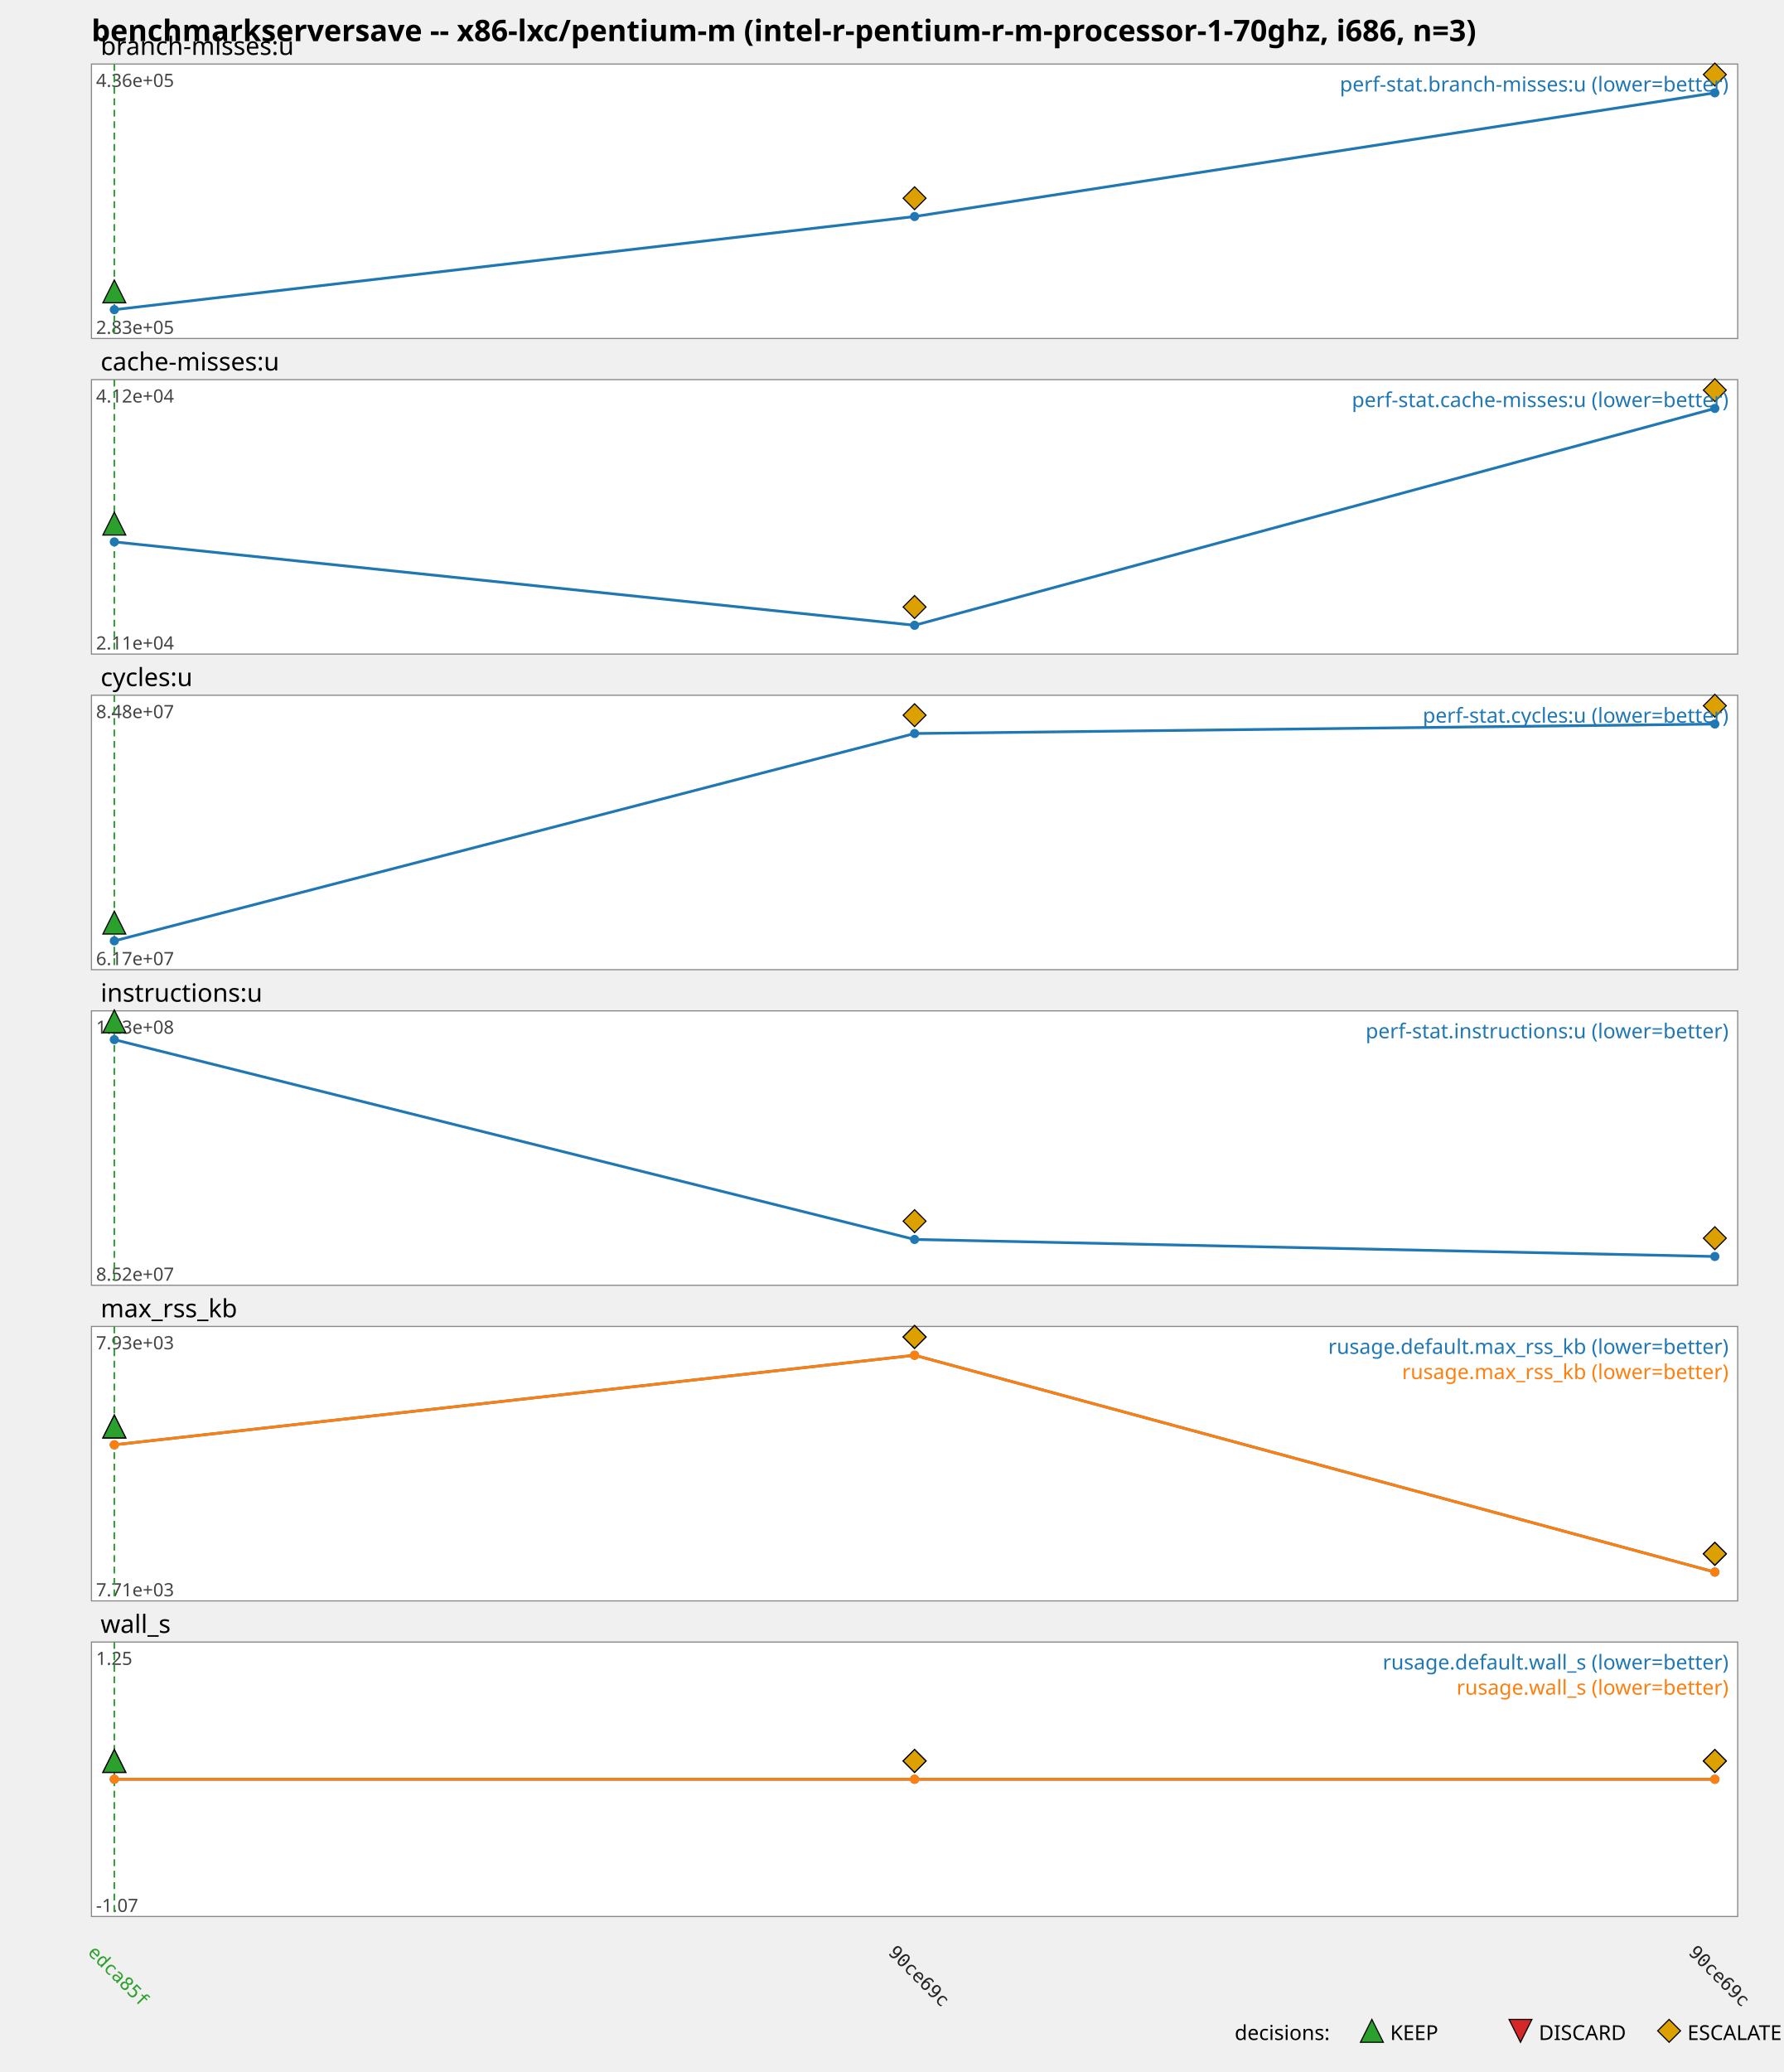
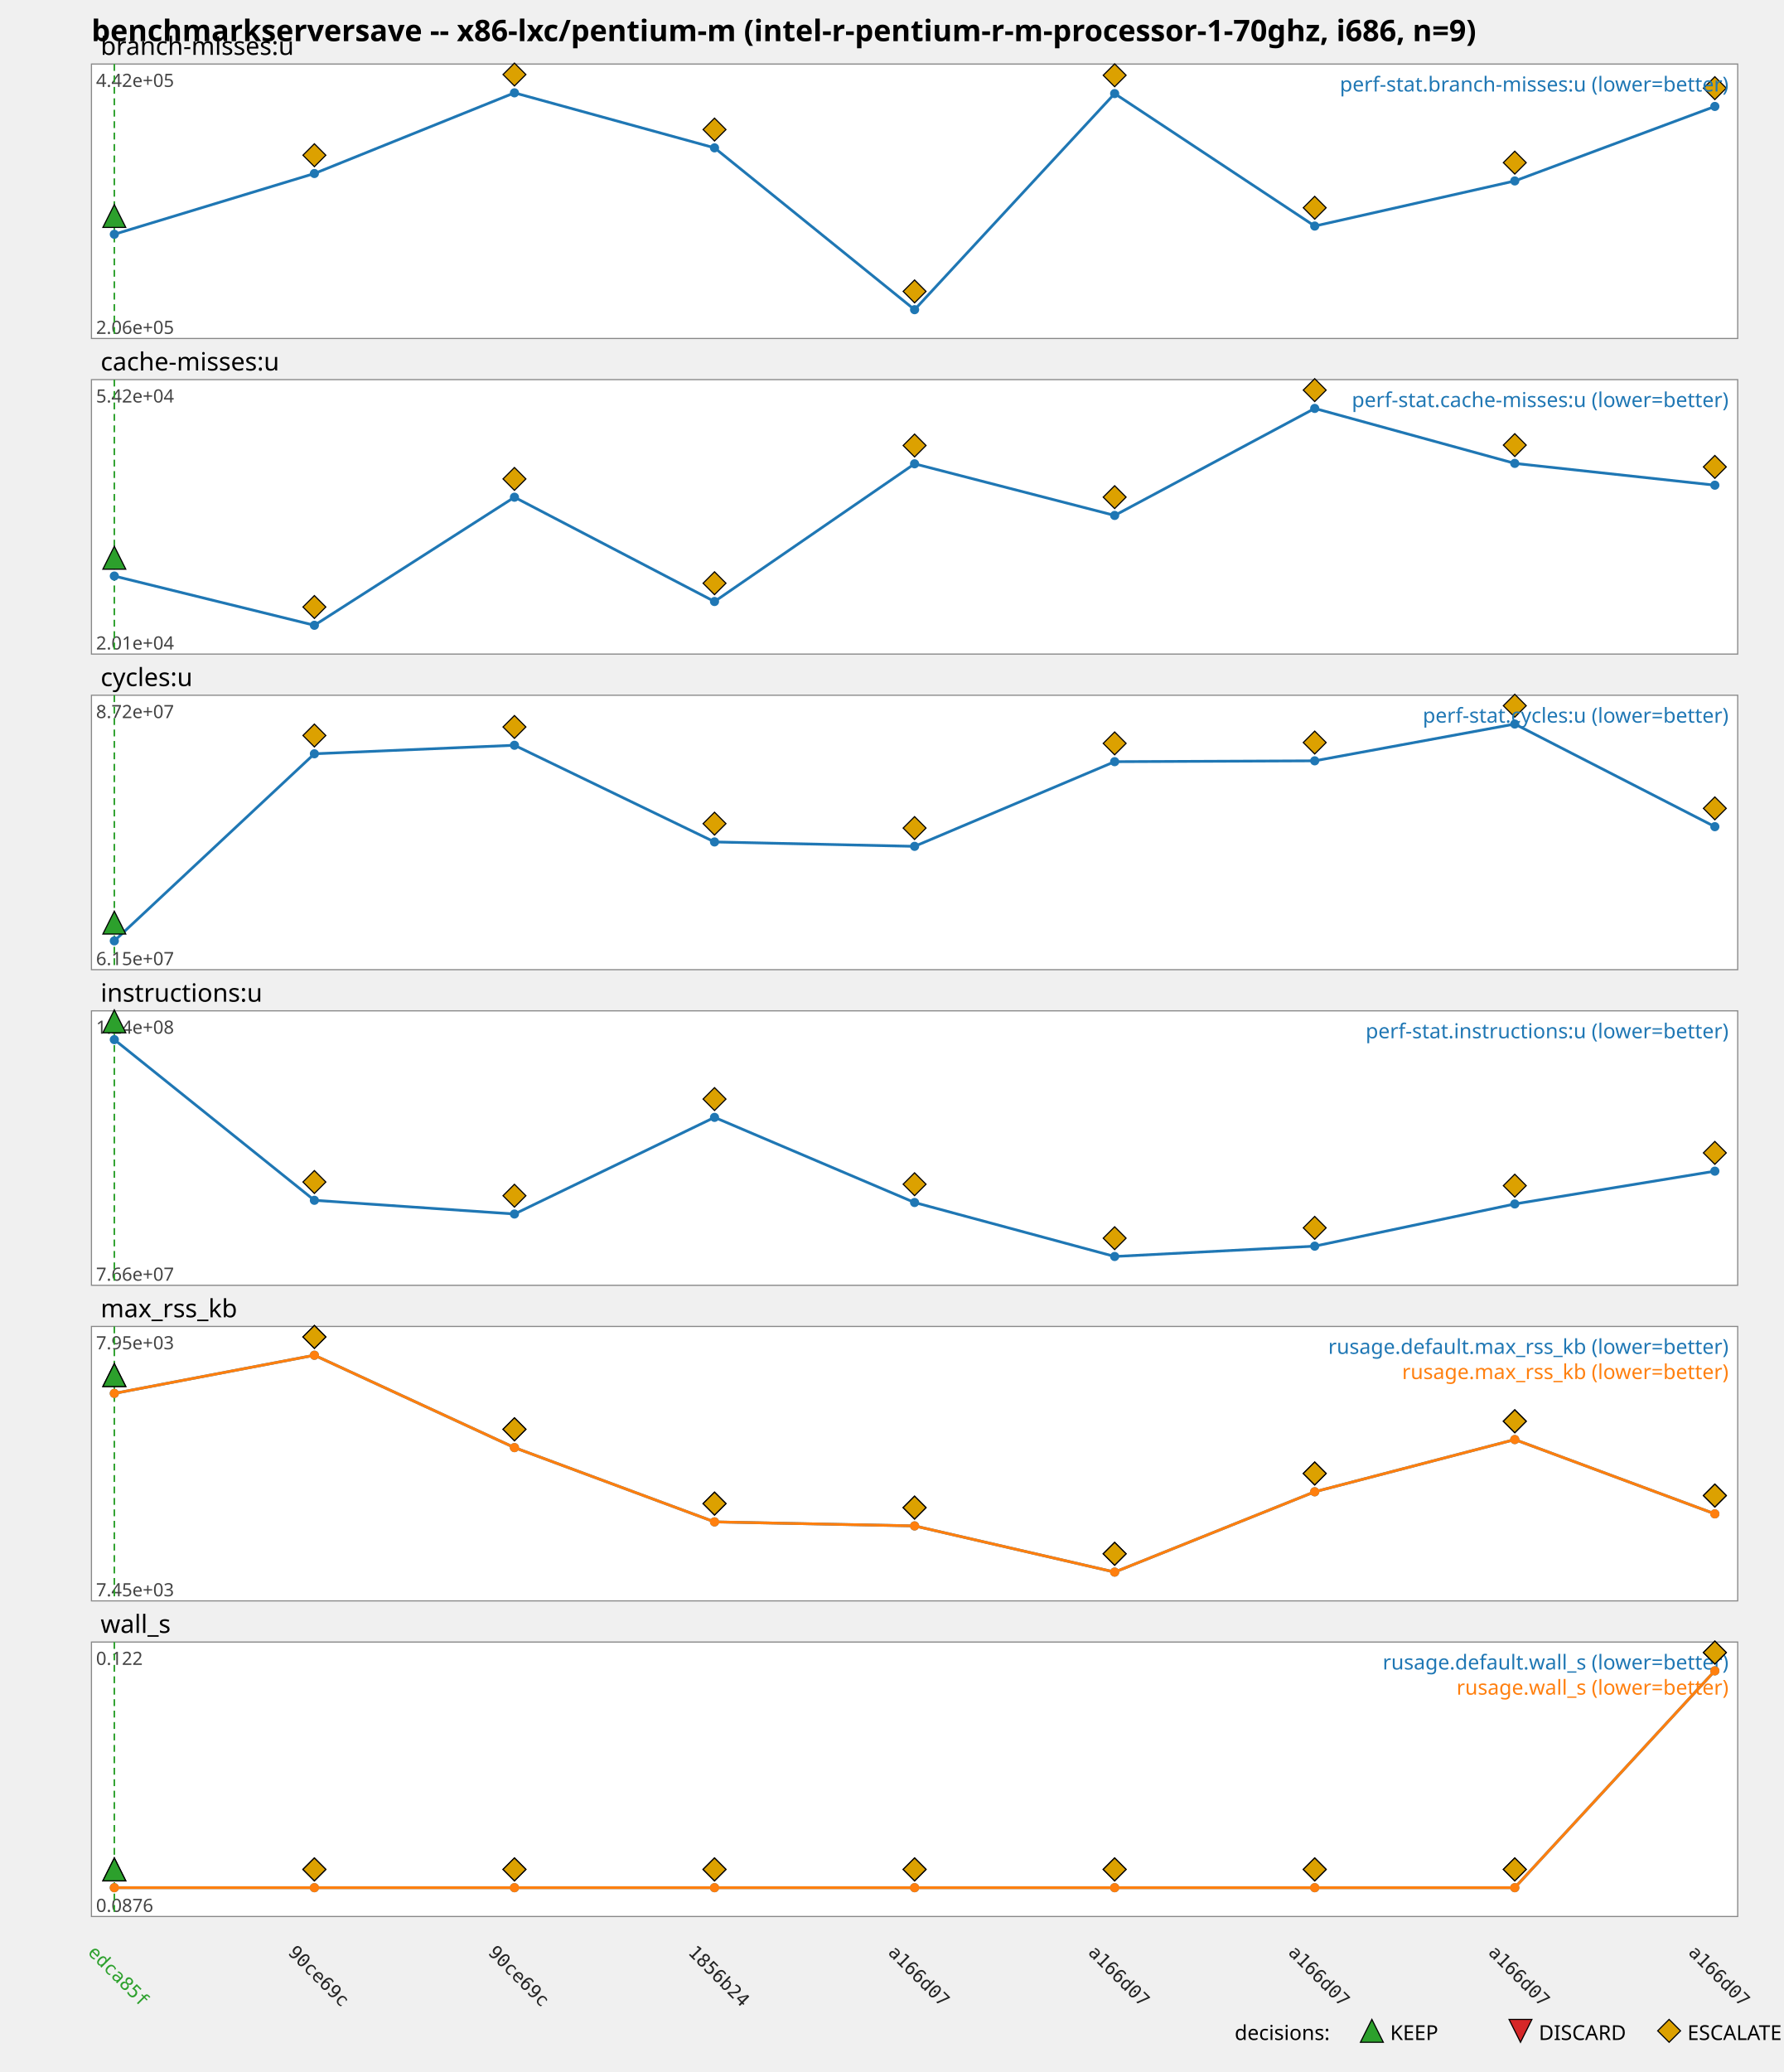
<svg xmlns="http://www.w3.org/2000/svg" version="1.1" width="780" height="906" viewBox="0 0 780 906">
-   <text x="40" y="18" font-size="13" font-family="sans-serif" font-weight="bold">benchmarkserversave -- x86-lxc/pentium-m (intel-r-pentium-r-m-processor-1-70ghz, i686, n=3)</text>
+   <text x="40" y="18" font-size="13" font-family="sans-serif" font-weight="bold">benchmarkserversave -- x86-lxc/pentium-m (intel-r-pentium-r-m-processor-1-70ghz, i686, n=9)</text>
  <g transform="translate(40,28)">
    <rect x="0" y="0" width="720" height="120" fill="white" stroke="#888" stroke-width="0.5" />
    <text x="4" y="-4" font-size="11" font-family="sans-serif">branch-misses:u</text>
-     <text x="2" y="10" font-size="8" fill="#444" font-family="sans-serif">4.36e+05</text>
-     <text x="2" y="118" font-size="8" fill="#444" font-family="sans-serif">2.83e+05</text>
-     <line x1="10.0" y1="0" x2="10.0" y2="120" stroke="#2ca02c" stroke-width="0.7" stroke-dasharray="3,2" />
-     <polyline points="10.0,107.41 360.0,66.68 710.0,12.59" fill="none" stroke="#1f77b4" stroke-width="1.2" />
+     <text x="2" y="10" font-size="8" fill="#444" font-family="sans-serif">4.42e+05</text>
+     <text x="2" y="118" font-size="8" fill="#444" font-family="sans-serif">2.06e+05</text>
+     <line x1="10.0" y1="0" x2="10.0" y2="120" stroke="#2ca02c" stroke-width="0.7" stroke-dasharray="3,2" />
+     <polyline points="10.0,74.44 97.5,47.87 185.0,12.59 272.5,36.65 360.0,107.41 447.5,12.92 535.0,70.85 622.5,51.12 710.0,18.54" fill="none" stroke="#1f77b4" stroke-width="1.2" />
+     <circle cx="10.0" cy="74.44" r="2" fill="#1f77b4" />
+     <polygon points="10.0,61.44 5.0,71.44 15.0,71.44" fill="#2ca02c" stroke="black" stroke-width="0.5" />
+     <circle cx="97.5" cy="47.87" r="2" fill="#1f77b4" />
+     <polygon points="97.5,34.867 102.5,39.867 97.5,44.867 92.5,39.867" fill="#dca100" stroke="black" stroke-width="0.5" />
+     <circle cx="185.0" cy="12.59" r="2" fill="#1f77b4" />
+     <polygon points="185.0,-0.414 190.0,4.586 185.0,9.586 180.0,4.586" fill="#dca100" stroke="black" stroke-width="0.5" />
+     <circle cx="272.5" cy="36.65" r="2" fill="#1f77b4" />
+     <polygon points="272.5,23.653 277.5,28.653 272.5,33.653 267.5,28.653" fill="#dca100" stroke="black" stroke-width="0.5" />
+     <circle cx="360.0" cy="107.41" r="2" fill="#1f77b4" />
+     <polygon points="360.0,94.414 365.0,99.414 360.0,104.414 355.0,99.414" fill="#dca100" stroke="black" stroke-width="0.5" />
+     <circle cx="447.5" cy="12.92" r="2" fill="#1f77b4" />
+     <polygon points="447.5,-0.08 452.5,4.92 447.5,9.92 442.5,4.92" fill="#dca100" stroke="black" stroke-width="0.5" />
+     <circle cx="535.0" cy="70.85" r="2" fill="#1f77b4" />
+     <polygon points="535.0,57.846 540.0,62.846 535.0,67.846 530.0,62.846" fill="#dca100" stroke="black" stroke-width="0.5" />
+     <circle cx="622.5" cy="51.12" r="2" fill="#1f77b4" />
+     <polygon points="622.5,38.116 627.5,43.116 622.5,48.116 617.5,43.116" fill="#dca100" stroke="black" stroke-width="0.5" />
+     <circle cx="710.0" cy="18.54" r="2" fill="#1f77b4" />
+     <polygon points="710.0,5.543 715.0,10.543 710.0,15.543 705.0,10.543" fill="#dca100" stroke="black" stroke-width="0.5" />
+     <text x="716" y="12" font-size="9" text-anchor="end" fill="#1f77b4" font-family="sans-serif">perf-stat.branch-misses:u (lower=better)</text>
+   </g>
+   <g transform="translate(40,166)">
+     <rect x="0" y="0" width="720" height="120" fill="white" stroke="#888" stroke-width="0.5" />
+     <text x="4" y="-4" font-size="11" font-family="sans-serif">cache-misses:u</text>
+     <text x="2" y="10" font-size="8" fill="#444" font-family="sans-serif">5.42e+04</text>
+     <text x="2" y="118" font-size="8" fill="#444" font-family="sans-serif">2.01e+04</text>
+     <line x1="10.0" y1="0" x2="10.0" y2="120" stroke="#2ca02c" stroke-width="0.7" stroke-dasharray="3,2" />
+     <polyline points="10.0,85.88 97.5,107.41 185.0,51.41 272.5,97.02 360.0,36.80 447.5,59.38 535.0,12.59 622.5,36.62 710.0,46.15" fill="none" stroke="#1f77b4" stroke-width="1.2" />
+     <circle cx="10.0" cy="85.88" r="2" fill="#1f77b4" />
+     <polygon points="10.0,72.88 5.0,82.88 15.0,82.88" fill="#2ca02c" stroke="black" stroke-width="0.5" />
+     <circle cx="97.5" cy="107.41" r="2" fill="#1f77b4" />
+     <polygon points="97.5,94.414 102.5,99.414 97.5,104.414 92.5,99.414" fill="#dca100" stroke="black" stroke-width="0.5" />
+     <circle cx="185.0" cy="51.41" r="2" fill="#1f77b4" />
+     <polygon points="185.0,38.414 190.0,43.414 185.0,48.414 180.0,43.414" fill="#dca100" stroke="black" stroke-width="0.5" />
+     <circle cx="272.5" cy="97.02" r="2" fill="#1f77b4" />
+     <polygon points="272.5,84.024 277.5,89.024 272.5,94.024 267.5,89.024" fill="#dca100" stroke="black" stroke-width="0.5" />
+     <circle cx="360.0" cy="36.80" r="2" fill="#1f77b4" />
+     <polygon points="360.0,23.797 365.0,28.797 360.0,33.797 355.0,28.797" fill="#dca100" stroke="black" stroke-width="0.5" />
+     <circle cx="447.5" cy="59.38" r="2" fill="#1f77b4" />
+     <polygon points="447.5,46.382 452.5,51.382 447.5,56.382 442.5,51.382" fill="#dca100" stroke="black" stroke-width="0.5" />
+     <circle cx="535.0" cy="12.59" r="2" fill="#1f77b4" />
+     <polygon points="535.0,-0.414 540.0,4.586 535.0,9.586 530.0,4.586" fill="#dca100" stroke="black" stroke-width="0.5" />
+     <circle cx="622.5" cy="36.62" r="2" fill="#1f77b4" />
+     <polygon points="622.5,23.623 627.5,28.623 622.5,33.623 617.5,28.623" fill="#dca100" stroke="black" stroke-width="0.5" />
+     <circle cx="710.0" cy="46.15" r="2" fill="#1f77b4" />
+     <polygon points="710.0,33.155 715.0,38.155 710.0,43.155 705.0,38.155" fill="#dca100" stroke="black" stroke-width="0.5" />
+     <text x="716" y="12" font-size="9" text-anchor="end" fill="#1f77b4" font-family="sans-serif">perf-stat.cache-misses:u (lower=better)</text>
+   </g>
+   <g transform="translate(40,304)">
+     <rect x="0" y="0" width="720" height="120" fill="white" stroke="#888" stroke-width="0.5" />
+     <text x="4" y="-4" font-size="11" font-family="sans-serif">cycles:u</text>
+     <text x="2" y="10" font-size="8" fill="#444" font-family="sans-serif">8.72e+07</text>
+     <text x="2" y="118" font-size="8" fill="#444" font-family="sans-serif">6.15e+07</text>
+     <line x1="10.0" y1="0" x2="10.0" y2="120" stroke="#2ca02c" stroke-width="0.7" stroke-dasharray="3,2" />
+     <polyline points="10.0,107.41 97.5,25.60 185.0,21.87 272.5,64.15 360.0,66.07 447.5,29.05 535.0,28.68 622.5,12.59 710.0,57.47" fill="none" stroke="#1f77b4" stroke-width="1.2" />
    <circle cx="10.0" cy="107.41" r="2" fill="#1f77b4" />
    <polygon points="10.0,94.414 5.0,104.414 15.0,104.414" fill="#2ca02c" stroke="black" stroke-width="0.5" />
-     <circle cx="360.0" cy="66.68" r="2" fill="#1f77b4" />
-     <polygon points="360.0,53.675 365.0,58.675 360.0,63.675 355.0,58.675" fill="#dca100" stroke="black" stroke-width="0.5" />
+     <circle cx="97.5" cy="25.60" r="2" fill="#1f77b4" />
+     <polygon points="97.5,12.6 102.5,17.6 97.5,22.6 92.5,17.6" fill="#dca100" stroke="black" stroke-width="0.5" />
+     <circle cx="185.0" cy="21.87" r="2" fill="#1f77b4" />
+     <polygon points="185.0,8.865 190.0,13.865 185.0,18.865 180.0,13.865" fill="#dca100" stroke="black" stroke-width="0.5" />
+     <circle cx="272.5" cy="64.15" r="2" fill="#1f77b4" />
+     <polygon points="272.5,51.145 277.5,56.145 272.5,61.145 267.5,56.145" fill="#dca100" stroke="black" stroke-width="0.5" />
+     <circle cx="360.0" cy="66.07" r="2" fill="#1f77b4" />
+     <polygon points="360.0,53.074 365.0,58.074 360.0,63.074 355.0,58.074" fill="#dca100" stroke="black" stroke-width="0.5" />
+     <circle cx="447.5" cy="29.05" r="2" fill="#1f77b4" />
+     <polygon points="447.5,16.05 452.5,21.05 447.5,26.05 442.5,21.05" fill="#dca100" stroke="black" stroke-width="0.5" />
+     <circle cx="535.0" cy="28.68" r="2" fill="#1f77b4" />
+     <polygon points="535.0,15.683 540.0,20.683 535.0,25.683 530.0,20.683" fill="#dca100" stroke="black" stroke-width="0.5" />
+     <circle cx="622.5" cy="12.59" r="2" fill="#1f77b4" />
+     <polygon points="622.5,-0.414 627.5,4.586 622.5,9.586 617.5,4.586" fill="#dca100" stroke="black" stroke-width="0.5" />
+     <circle cx="710.0" cy="57.47" r="2" fill="#1f77b4" />
+     <polygon points="710.0,44.468 715.0,49.468 710.0,54.468 705.0,49.468" fill="#dca100" stroke="black" stroke-width="0.5" />
+     <text x="716" y="12" font-size="9" text-anchor="end" fill="#1f77b4" font-family="sans-serif">perf-stat.cycles:u (lower=better)</text>
+   </g>
+   <g transform="translate(40,442)">
+     <rect x="0" y="0" width="720" height="120" fill="white" stroke="#888" stroke-width="0.5" />
+     <text x="4" y="-4" font-size="11" font-family="sans-serif">instructions:u</text>
+     <text x="2" y="10" font-size="8" fill="#444" font-family="sans-serif">1.24e+08</text>
+     <text x="2" y="118" font-size="8" fill="#444" font-family="sans-serif">7.66e+07</text>
+     <line x1="10.0" y1="0" x2="10.0" y2="120" stroke="#2ca02c" stroke-width="0.7" stroke-dasharray="3,2" />
+     <polyline points="10.0,12.59 97.5,82.84 185.0,88.84 272.5,46.58 360.0,83.81 447.5,107.41 535.0,102.89 622.5,84.44 710.0,70.10" fill="none" stroke="#1f77b4" stroke-width="1.2" />
+     <circle cx="10.0" cy="12.59" r="2" fill="#1f77b4" />
+     <polygon points="10.0,-0.414 5.0,9.586 15.0,9.586" fill="#2ca02c" stroke="black" stroke-width="0.5" />
+     <circle cx="97.5" cy="82.84" r="2" fill="#1f77b4" />
+     <polygon points="97.5,69.842 102.5,74.842 97.5,79.842 92.5,74.842" fill="#dca100" stroke="black" stroke-width="0.5" />
+     <circle cx="185.0" cy="88.84" r="2" fill="#1f77b4" />
+     <polygon points="185.0,75.836 190.0,80.836 185.0,85.836 180.0,80.836" fill="#dca100" stroke="black" stroke-width="0.5" />
+     <circle cx="272.5" cy="46.58" r="2" fill="#1f77b4" />
+     <polygon points="272.5,33.578 277.5,38.578 272.5,43.578 267.5,38.578" fill="#dca100" stroke="black" stroke-width="0.5" />
+     <circle cx="360.0" cy="83.81" r="2" fill="#1f77b4" />
+     <polygon points="360.0,70.814 365.0,75.814 360.0,80.814 355.0,75.814" fill="#dca100" stroke="black" stroke-width="0.5" />
+     <circle cx="447.5" cy="107.41" r="2" fill="#1f77b4" />
+     <polygon points="447.5,94.414 452.5,99.414 447.5,104.414 442.5,99.414" fill="#dca100" stroke="black" stroke-width="0.5" />
+     <circle cx="535.0" cy="102.89" r="2" fill="#1f77b4" />
+     <polygon points="535.0,89.89 540.0,94.89 535.0,99.89 530.0,94.89" fill="#dca100" stroke="black" stroke-width="0.5" />
+     <circle cx="622.5" cy="84.44" r="2" fill="#1f77b4" />
+     <polygon points="622.5,71.443 627.5,76.443 622.5,81.443 617.5,76.443" fill="#dca100" stroke="black" stroke-width="0.5" />
+     <circle cx="710.0" cy="70.10" r="2" fill="#1f77b4" />
+     <polygon points="710.0,57.102 715.0,62.102 710.0,67.102 705.0,62.102" fill="#dca100" stroke="black" stroke-width="0.5" />
+     <text x="716" y="12" font-size="9" text-anchor="end" fill="#1f77b4" font-family="sans-serif">perf-stat.instructions:u (lower=better)</text>
+   </g>
+   <g transform="translate(40,580)">
+     <rect x="0" y="0" width="720" height="120" fill="white" stroke="#888" stroke-width="0.5" />
+     <text x="4" y="-4" font-size="11" font-family="sans-serif">max_rss_kb</text>
+     <text x="2" y="10" font-size="8" fill="#444" font-family="sans-serif">7.95e+03</text>
+     <text x="2" y="118" font-size="8" fill="#444" font-family="sans-serif">7.45e+03</text>
+     <line x1="10.0" y1="0" x2="10.0" y2="120" stroke="#2ca02c" stroke-width="0.7" stroke-dasharray="3,2" />
+     <polyline points="10.0,29.27 97.5,12.59 185.0,52.98 272.5,85.46 360.0,87.22 447.5,107.41 535.0,72.29 622.5,49.46 710.0,81.95" fill="none" stroke="#1f77b4" stroke-width="1.2" />
+     <circle cx="10.0" cy="29.27" r="2" fill="#1f77b4" />
+     <polygon points="10.0,16.269 5.0,26.269 15.0,26.269" fill="#2ca02c" stroke="black" stroke-width="0.5" />
+     <circle cx="97.5" cy="12.59" r="2" fill="#1f77b4" />
+     <polygon points="97.5,-0.414 102.5,4.586 97.5,9.586 92.5,4.586" fill="#dca100" stroke="black" stroke-width="0.5" />
+     <circle cx="185.0" cy="52.98" r="2" fill="#1f77b4" />
+     <polygon points="185.0,39.976 190.0,44.976 185.0,49.976 180.0,44.976" fill="#dca100" stroke="black" stroke-width="0.5" />
+     <circle cx="272.5" cy="85.46" r="2" fill="#1f77b4" />
+     <polygon points="272.5,72.463 277.5,77.463 272.5,82.463 267.5,77.463" fill="#dca100" stroke="black" stroke-width="0.5" />
+     <circle cx="360.0" cy="87.22" r="2" fill="#1f77b4" />
+     <polygon points="360.0,74.219 365.0,79.219 360.0,84.219 355.0,79.219" fill="#dca100" stroke="black" stroke-width="0.5" />
+     <circle cx="447.5" cy="107.41" r="2" fill="#1f77b4" />
+     <polygon points="447.5,94.414 452.5,99.414 447.5,104.414 442.5,99.414" fill="#dca100" stroke="black" stroke-width="0.5" />
+     <circle cx="535.0" cy="72.29" r="2" fill="#1f77b4" />
+     <polygon points="535.0,59.292 540.0,64.292 535.0,69.292 530.0,64.292" fill="#dca100" stroke="black" stroke-width="0.5" />
+     <circle cx="622.5" cy="49.46" r="2" fill="#1f77b4" />
+     <polygon points="622.5,36.464 627.5,41.464 622.5,46.464 617.5,41.464" fill="#dca100" stroke="black" stroke-width="0.5" />
+     <circle cx="710.0" cy="81.95" r="2" fill="#1f77b4" />
+     <polygon points="710.0,68.951 715.0,73.951 710.0,78.951 705.0,73.951" fill="#dca100" stroke="black" stroke-width="0.5" />
+     <text x="716" y="12" font-size="9" text-anchor="end" fill="#1f77b4" font-family="sans-serif">rusage.default.max_rss_kb (lower=better)</text>
+     <polyline points="10.0,29.27 97.5,12.59 185.0,52.98 272.5,85.46 360.0,87.22 447.5,107.41 535.0,72.29 622.5,49.46 710.0,81.95" fill="none" stroke="#ff7f0e" stroke-width="1.2" />
+     <circle cx="10.0" cy="29.27" r="2" fill="#ff7f0e" />
+     <polygon points="10.0,16.269 5.0,26.269 15.0,26.269" fill="#2ca02c" stroke="black" stroke-width="0.5" />
+     <circle cx="97.5" cy="12.59" r="2" fill="#ff7f0e" />
+     <polygon points="97.5,-0.414 102.5,4.586 97.5,9.586 92.5,4.586" fill="#dca100" stroke="black" stroke-width="0.5" />
+     <circle cx="185.0" cy="52.98" r="2" fill="#ff7f0e" />
+     <polygon points="185.0,39.976 190.0,44.976 185.0,49.976 180.0,44.976" fill="#dca100" stroke="black" stroke-width="0.5" />
+     <circle cx="272.5" cy="85.46" r="2" fill="#ff7f0e" />
+     <polygon points="272.5,72.463 277.5,77.463 272.5,82.463 267.5,77.463" fill="#dca100" stroke="black" stroke-width="0.5" />
+     <circle cx="360.0" cy="87.22" r="2" fill="#ff7f0e" />
+     <polygon points="360.0,74.219 365.0,79.219 360.0,84.219 355.0,79.219" fill="#dca100" stroke="black" stroke-width="0.5" />
+     <circle cx="447.5" cy="107.41" r="2" fill="#ff7f0e" />
+     <polygon points="447.5,94.414 452.5,99.414 447.5,104.414 442.5,99.414" fill="#dca100" stroke="black" stroke-width="0.5" />
+     <circle cx="535.0" cy="72.29" r="2" fill="#ff7f0e" />
+     <polygon points="535.0,59.292 540.0,64.292 535.0,69.292 530.0,64.292" fill="#dca100" stroke="black" stroke-width="0.5" />
+     <circle cx="622.5" cy="49.46" r="2" fill="#ff7f0e" />
+     <polygon points="622.5,36.464 627.5,41.464 622.5,46.464 617.5,41.464" fill="#dca100" stroke="black" stroke-width="0.5" />
+     <circle cx="710.0" cy="81.95" r="2" fill="#ff7f0e" />
+     <polygon points="710.0,68.951 715.0,73.951 710.0,78.951 705.0,73.951" fill="#dca100" stroke="black" stroke-width="0.5" />
+     <text x="716" y="23" font-size="9" text-anchor="end" fill="#ff7f0e" font-family="sans-serif">rusage.max_rss_kb (lower=better)</text>
+   </g>
+   <g transform="translate(40,718)">
+     <rect x="0" y="0" width="720" height="120" fill="white" stroke="#888" stroke-width="0.5" />
+     <text x="4" y="-4" font-size="11" font-family="sans-serif">wall_s</text>
+     <text x="2" y="10" font-size="8" fill="#444" font-family="sans-serif">0.122</text>
+     <text x="2" y="118" font-size="8" fill="#444" font-family="sans-serif">0.0876</text>
+     <line x1="10.0" y1="0" x2="10.0" y2="120" stroke="#2ca02c" stroke-width="0.7" stroke-dasharray="3,2" />
+     <polyline points="10.0,107.41 97.5,107.41 185.0,107.41 272.5,107.41 360.0,107.41 447.5,107.41 535.0,107.41 622.5,107.41 710.0,12.59" fill="none" stroke="#1f77b4" stroke-width="1.2" />
+     <circle cx="10.0" cy="107.41" r="2" fill="#1f77b4" />
+     <polygon points="10.0,94.414 5.0,104.414 15.0,104.414" fill="#2ca02c" stroke="black" stroke-width="0.5" />
+     <circle cx="97.5" cy="107.41" r="2" fill="#1f77b4" />
+     <polygon points="97.5,94.414 102.5,99.414 97.5,104.414 92.5,99.414" fill="#dca100" stroke="black" stroke-width="0.5" />
+     <circle cx="185.0" cy="107.41" r="2" fill="#1f77b4" />
+     <polygon points="185.0,94.414 190.0,99.414 185.0,104.414 180.0,99.414" fill="#dca100" stroke="black" stroke-width="0.5" />
+     <circle cx="272.5" cy="107.41" r="2" fill="#1f77b4" />
+     <polygon points="272.5,94.414 277.5,99.414 272.5,104.414 267.5,99.414" fill="#dca100" stroke="black" stroke-width="0.5" />
+     <circle cx="360.0" cy="107.41" r="2" fill="#1f77b4" />
+     <polygon points="360.0,94.414 365.0,99.414 360.0,104.414 355.0,99.414" fill="#dca100" stroke="black" stroke-width="0.5" />
+     <circle cx="447.5" cy="107.41" r="2" fill="#1f77b4" />
+     <polygon points="447.5,94.414 452.5,99.414 447.5,104.414 442.5,99.414" fill="#dca100" stroke="black" stroke-width="0.5" />
+     <circle cx="535.0" cy="107.41" r="2" fill="#1f77b4" />
+     <polygon points="535.0,94.414 540.0,99.414 535.0,104.414 530.0,99.414" fill="#dca100" stroke="black" stroke-width="0.5" />
+     <circle cx="622.5" cy="107.41" r="2" fill="#1f77b4" />
+     <polygon points="622.5,94.414 627.5,99.414 622.5,104.414 617.5,99.414" fill="#dca100" stroke="black" stroke-width="0.5" />
    <circle cx="710.0" cy="12.59" r="2" fill="#1f77b4" />
    <polygon points="710.0,-0.414 715.0,4.586 710.0,9.586 705.0,4.586" fill="#dca100" stroke="black" stroke-width="0.5" />
-     <text x="716" y="12" font-size="9" text-anchor="end" fill="#1f77b4" font-family="sans-serif">perf-stat.branch-misses:u (lower=better)</text>
-   </g>
-   <g transform="translate(40,166)">
-     <rect x="0" y="0" width="720" height="120" fill="white" stroke="#888" stroke-width="0.5" />
-     <text x="4" y="-4" font-size="11" font-family="sans-serif">cache-misses:u</text>
-     <text x="2" y="10" font-size="8" fill="#444" font-family="sans-serif">4.12e+04</text>
-     <text x="2" y="118" font-size="8" fill="#444" font-family="sans-serif">2.11e+04</text>
-     <line x1="10.0" y1="0" x2="10.0" y2="120" stroke="#2ca02c" stroke-width="0.7" stroke-dasharray="3,2" />
-     <polyline points="10.0,70.95 360.0,107.41 710.0,12.59" fill="none" stroke="#1f77b4" stroke-width="1.2" />
-     <circle cx="10.0" cy="70.95" r="2" fill="#1f77b4" />
-     <polygon points="10.0,57.948 5.0,67.948 15.0,67.948" fill="#2ca02c" stroke="black" stroke-width="0.5" />
-     <circle cx="360.0" cy="107.41" r="2" fill="#1f77b4" />
+     <text x="716" y="12" font-size="9" text-anchor="end" fill="#1f77b4" font-family="sans-serif">rusage.default.wall_s (lower=better)</text>
+     <polyline points="10.0,107.41 97.5,107.41 185.0,107.41 272.5,107.41 360.0,107.41 447.5,107.41 535.0,107.41 622.5,107.41 710.0,12.59" fill="none" stroke="#ff7f0e" stroke-width="1.2" />
+     <circle cx="10.0" cy="107.41" r="2" fill="#ff7f0e" />
+     <polygon points="10.0,94.414 5.0,104.414 15.0,104.414" fill="#2ca02c" stroke="black" stroke-width="0.5" />
+     <circle cx="97.5" cy="107.41" r="2" fill="#ff7f0e" />
+     <polygon points="97.5,94.414 102.5,99.414 97.5,104.414 92.5,99.414" fill="#dca100" stroke="black" stroke-width="0.5" />
+     <circle cx="185.0" cy="107.41" r="2" fill="#ff7f0e" />
+     <polygon points="185.0,94.414 190.0,99.414 185.0,104.414 180.0,99.414" fill="#dca100" stroke="black" stroke-width="0.5" />
+     <circle cx="272.5" cy="107.41" r="2" fill="#ff7f0e" />
+     <polygon points="272.5,94.414 277.5,99.414 272.5,104.414 267.5,99.414" fill="#dca100" stroke="black" stroke-width="0.5" />
+     <circle cx="360.0" cy="107.41" r="2" fill="#ff7f0e" />
    <polygon points="360.0,94.414 365.0,99.414 360.0,104.414 355.0,99.414" fill="#dca100" stroke="black" stroke-width="0.5" />
-     <circle cx="710.0" cy="12.59" r="2" fill="#1f77b4" />
+     <circle cx="447.5" cy="107.41" r="2" fill="#ff7f0e" />
+     <polygon points="447.5,94.414 452.5,99.414 447.5,104.414 442.5,99.414" fill="#dca100" stroke="black" stroke-width="0.5" />
+     <circle cx="535.0" cy="107.41" r="2" fill="#ff7f0e" />
+     <polygon points="535.0,94.414 540.0,99.414 535.0,104.414 530.0,99.414" fill="#dca100" stroke="black" stroke-width="0.5" />
+     <circle cx="622.5" cy="107.41" r="2" fill="#ff7f0e" />
+     <polygon points="622.5,94.414 627.5,99.414 622.5,104.414 617.5,99.414" fill="#dca100" stroke="black" stroke-width="0.5" />
+     <circle cx="710.0" cy="12.59" r="2" fill="#ff7f0e" />
    <polygon points="710.0,-0.414 715.0,4.586 710.0,9.586 705.0,4.586" fill="#dca100" stroke="black" stroke-width="0.5" />
-     <text x="716" y="12" font-size="9" text-anchor="end" fill="#1f77b4" font-family="sans-serif">perf-stat.cache-misses:u (lower=better)</text>
-   </g>
-   <g transform="translate(40,304)">
-     <rect x="0" y="0" width="720" height="120" fill="white" stroke="#888" stroke-width="0.5" />
-     <text x="4" y="-4" font-size="11" font-family="sans-serif">cycles:u</text>
-     <text x="2" y="10" font-size="8" fill="#444" font-family="sans-serif">8.48e+07</text>
-     <text x="2" y="118" font-size="8" fill="#444" font-family="sans-serif">6.17e+07</text>
-     <line x1="10.0" y1="0" x2="10.0" y2="120" stroke="#2ca02c" stroke-width="0.7" stroke-dasharray="3,2" />
-     <polyline points="10.0,107.41 360.0,16.73 710.0,12.59" fill="none" stroke="#1f77b4" stroke-width="1.2" />
-     <circle cx="10.0" cy="107.41" r="2" fill="#1f77b4" />
-     <polygon points="10.0,94.414 5.0,104.414 15.0,104.414" fill="#2ca02c" stroke="black" stroke-width="0.5" />
-     <circle cx="360.0" cy="16.73" r="2" fill="#1f77b4" />
-     <polygon points="360.0,3.726 365.0,8.726 360.0,13.726 355.0,8.726" fill="#dca100" stroke="black" stroke-width="0.5" />
-     <circle cx="710.0" cy="12.59" r="2" fill="#1f77b4" />
-     <polygon points="710.0,-0.414 715.0,4.586 710.0,9.586 705.0,4.586" fill="#dca100" stroke="black" stroke-width="0.5" />
-     <text x="716" y="12" font-size="9" text-anchor="end" fill="#1f77b4" font-family="sans-serif">perf-stat.cycles:u (lower=better)</text>
-   </g>
-   <g transform="translate(40,442)">
-     <rect x="0" y="0" width="720" height="120" fill="white" stroke="#888" stroke-width="0.5" />
-     <text x="4" y="-4" font-size="11" font-family="sans-serif">instructions:u</text>
-     <text x="2" y="10" font-size="8" fill="#444" font-family="sans-serif">1.23e+08</text>
-     <text x="2" y="118" font-size="8" fill="#444" font-family="sans-serif">8.52e+07</text>
-     <line x1="10.0" y1="0" x2="10.0" y2="120" stroke="#2ca02c" stroke-width="0.7" stroke-dasharray="3,2" />
-     <polyline points="10.0,12.59 360.0,99.96 710.0,107.41" fill="none" stroke="#1f77b4" stroke-width="1.2" />
-     <circle cx="10.0" cy="12.59" r="2" fill="#1f77b4" />
-     <polygon points="10.0,-0.414 5.0,9.586 15.0,9.586" fill="#2ca02c" stroke="black" stroke-width="0.5" />
-     <circle cx="360.0" cy="99.96" r="2" fill="#1f77b4" />
-     <polygon points="360.0,86.96 365.0,91.96 360.0,96.96 355.0,91.96" fill="#dca100" stroke="black" stroke-width="0.5" />
-     <circle cx="710.0" cy="107.41" r="2" fill="#1f77b4" />
-     <polygon points="710.0,94.414 715.0,99.414 710.0,104.414 705.0,99.414" fill="#dca100" stroke="black" stroke-width="0.5" />
-     <text x="716" y="12" font-size="9" text-anchor="end" fill="#1f77b4" font-family="sans-serif">perf-stat.instructions:u (lower=better)</text>
-   </g>
-   <g transform="translate(40,580)">
-     <rect x="0" y="0" width="720" height="120" fill="white" stroke="#888" stroke-width="0.5" />
-     <text x="4" y="-4" font-size="11" font-family="sans-serif">max_rss_kb</text>
-     <text x="2" y="10" font-size="8" fill="#444" font-family="sans-serif">7.93e+03</text>
-     <text x="2" y="118" font-size="8" fill="#444" font-family="sans-serif">7.71e+03</text>
-     <line x1="10.0" y1="0" x2="10.0" y2="120" stroke="#2ca02c" stroke-width="0.7" stroke-dasharray="3,2" />
-     <polyline points="10.0,51.75 360.0,12.59 710.0,107.41" fill="none" stroke="#1f77b4" stroke-width="1.2" />
-     <circle cx="10.0" cy="51.75" r="2" fill="#1f77b4" />
-     <polygon points="10.0,38.754 5.0,48.754 15.0,48.754" fill="#2ca02c" stroke="black" stroke-width="0.5" />
-     <circle cx="360.0" cy="12.59" r="2" fill="#1f77b4" />
-     <polygon points="360.0,-0.414 365.0,4.586 360.0,9.586 355.0,4.586" fill="#dca100" stroke="black" stroke-width="0.5" />
-     <circle cx="710.0" cy="107.41" r="2" fill="#1f77b4" />
-     <polygon points="710.0,94.414 715.0,99.414 710.0,104.414 705.0,99.414" fill="#dca100" stroke="black" stroke-width="0.5" />
-     <text x="716" y="12" font-size="9" text-anchor="end" fill="#1f77b4" font-family="sans-serif">rusage.default.max_rss_kb (lower=better)</text>
-     <polyline points="10.0,51.75 360.0,12.59 710.0,107.41" fill="none" stroke="#ff7f0e" stroke-width="1.2" />
-     <circle cx="10.0" cy="51.75" r="2" fill="#ff7f0e" />
-     <polygon points="10.0,38.754 5.0,48.754 15.0,48.754" fill="#2ca02c" stroke="black" stroke-width="0.5" />
-     <circle cx="360.0" cy="12.59" r="2" fill="#ff7f0e" />
-     <polygon points="360.0,-0.414 365.0,4.586 360.0,9.586 355.0,4.586" fill="#dca100" stroke="black" stroke-width="0.5" />
-     <circle cx="710.0" cy="107.41" r="2" fill="#ff7f0e" />
-     <polygon points="710.0,94.414 715.0,99.414 710.0,104.414 705.0,99.414" fill="#dca100" stroke="black" stroke-width="0.5" />
-     <text x="716" y="23" font-size="9" text-anchor="end" fill="#ff7f0e" font-family="sans-serif">rusage.max_rss_kb (lower=better)</text>
-   </g>
-   <g transform="translate(40,718)">
-     <rect x="0" y="0" width="720" height="120" fill="white" stroke="#888" stroke-width="0.5" />
-     <text x="4" y="-4" font-size="11" font-family="sans-serif">wall_s</text>
-     <text x="2" y="10" font-size="8" fill="#444" font-family="sans-serif">1.25</text>
-     <text x="2" y="118" font-size="8" fill="#444" font-family="sans-serif">-1.07</text>
-     <line x1="10.0" y1="0" x2="10.0" y2="120" stroke="#2ca02c" stroke-width="0.7" stroke-dasharray="3,2" />
-     <polyline points="10.0,60.00 360.0,60.00 710.0,60.00" fill="none" stroke="#1f77b4" stroke-width="1.2" />
-     <circle cx="10.0" cy="60.00" r="2" fill="#1f77b4" />
-     <polygon points="10.0,47.0 5.0,57.0 15.0,57.0" fill="#2ca02c" stroke="black" stroke-width="0.5" />
-     <circle cx="360.0" cy="60.00" r="2" fill="#1f77b4" />
-     <polygon points="360.0,47.0 365.0,52.0 360.0,57.0 355.0,52.0" fill="#dca100" stroke="black" stroke-width="0.5" />
-     <circle cx="710.0" cy="60.00" r="2" fill="#1f77b4" />
-     <polygon points="710.0,47.0 715.0,52.0 710.0,57.0 705.0,52.0" fill="#dca100" stroke="black" stroke-width="0.5" />
-     <text x="716" y="12" font-size="9" text-anchor="end" fill="#1f77b4" font-family="sans-serif">rusage.default.wall_s (lower=better)</text>
-     <polyline points="10.0,60.00 360.0,60.00 710.0,60.00" fill="none" stroke="#ff7f0e" stroke-width="1.2" />
-     <circle cx="10.0" cy="60.00" r="2" fill="#ff7f0e" />
-     <polygon points="10.0,47.0 5.0,57.0 15.0,57.0" fill="#2ca02c" stroke="black" stroke-width="0.5" />
-     <circle cx="360.0" cy="60.00" r="2" fill="#ff7f0e" />
-     <polygon points="360.0,47.0 365.0,52.0 360.0,57.0 355.0,52.0" fill="#dca100" stroke="black" stroke-width="0.5" />
-     <circle cx="710.0" cy="60.00" r="2" fill="#ff7f0e" />
-     <polygon points="710.0,47.0 715.0,52.0 710.0,57.0 705.0,52.0" fill="#dca100" stroke="black" stroke-width="0.5" />
    <text x="716" y="23" font-size="9" text-anchor="end" fill="#ff7f0e" font-family="sans-serif">rusage.wall_s (lower=better)</text>
  </g>
  <g transform="translate(40,856)">
    <text x="10.0" y="10" font-size="8" fill="#2ca02c" text-anchor="middle" font-family="monospace" transform="rotate(45 10.0 10)">edca85f</text>
-     <text x="360.0" y="10" font-size="8" fill="#222" text-anchor="middle" font-family="monospace" transform="rotate(45 360.0 10)">90ce69c</text>
-     <text x="710.0" y="10" font-size="8" fill="#222" text-anchor="middle" font-family="monospace" transform="rotate(45 710.0 10)">90ce69c</text>
+     <text x="97.5" y="10" font-size="8" fill="#222" text-anchor="middle" font-family="monospace" transform="rotate(45 97.5 10)">90ce69c</text>
+     <text x="185.0" y="10" font-size="8" fill="#222" text-anchor="middle" font-family="monospace" transform="rotate(45 185.0 10)">90ce69c</text>
+     <text x="272.5" y="10" font-size="8" fill="#222" text-anchor="middle" font-family="monospace" transform="rotate(45 272.5 10)">1856b24</text>
+     <text x="360.0" y="10" font-size="8" fill="#222" text-anchor="middle" font-family="monospace" transform="rotate(45 360.0 10)">a166d07</text>
+     <text x="447.5" y="10" font-size="8" fill="#222" text-anchor="middle" font-family="monospace" transform="rotate(45 447.5 10)">a166d07</text>
+     <text x="535.0" y="10" font-size="8" fill="#222" text-anchor="middle" font-family="monospace" transform="rotate(45 535.0 10)">a166d07</text>
+     <text x="622.5" y="10" font-size="8" fill="#222" text-anchor="middle" font-family="monospace" transform="rotate(45 622.5 10)">a166d07</text>
+     <text x="710.0" y="10" font-size="8" fill="#222" text-anchor="middle" font-family="monospace" transform="rotate(45 710.0 10)">a166d07</text>
  </g>
  <g transform="translate(540,892)">
    <text x="0" y="0" font-size="9" font-family="sans-serif">decisions:</text>
    <polygon points="60,-9 55,1 65,1" fill="#2ca02c" stroke="black" stroke-width="0.5" />
    <text x="68" y="0" font-size="9" font-family="sans-serif">KEEP</text>
    <polygon points="125,1 120,-9 130,-9" fill="#d62728" stroke="black" stroke-width="0.5" />
    <text x="133" y="0" font-size="9" font-family="sans-serif">DISCARD</text>
    <polygon points="190,-9 195,-4 190,1 185,-4" fill="#dca100" stroke="black" stroke-width="0.5" />
    <text x="198" y="0" font-size="9" font-family="sans-serif">ESCALATE</text>
  </g>
</svg>
